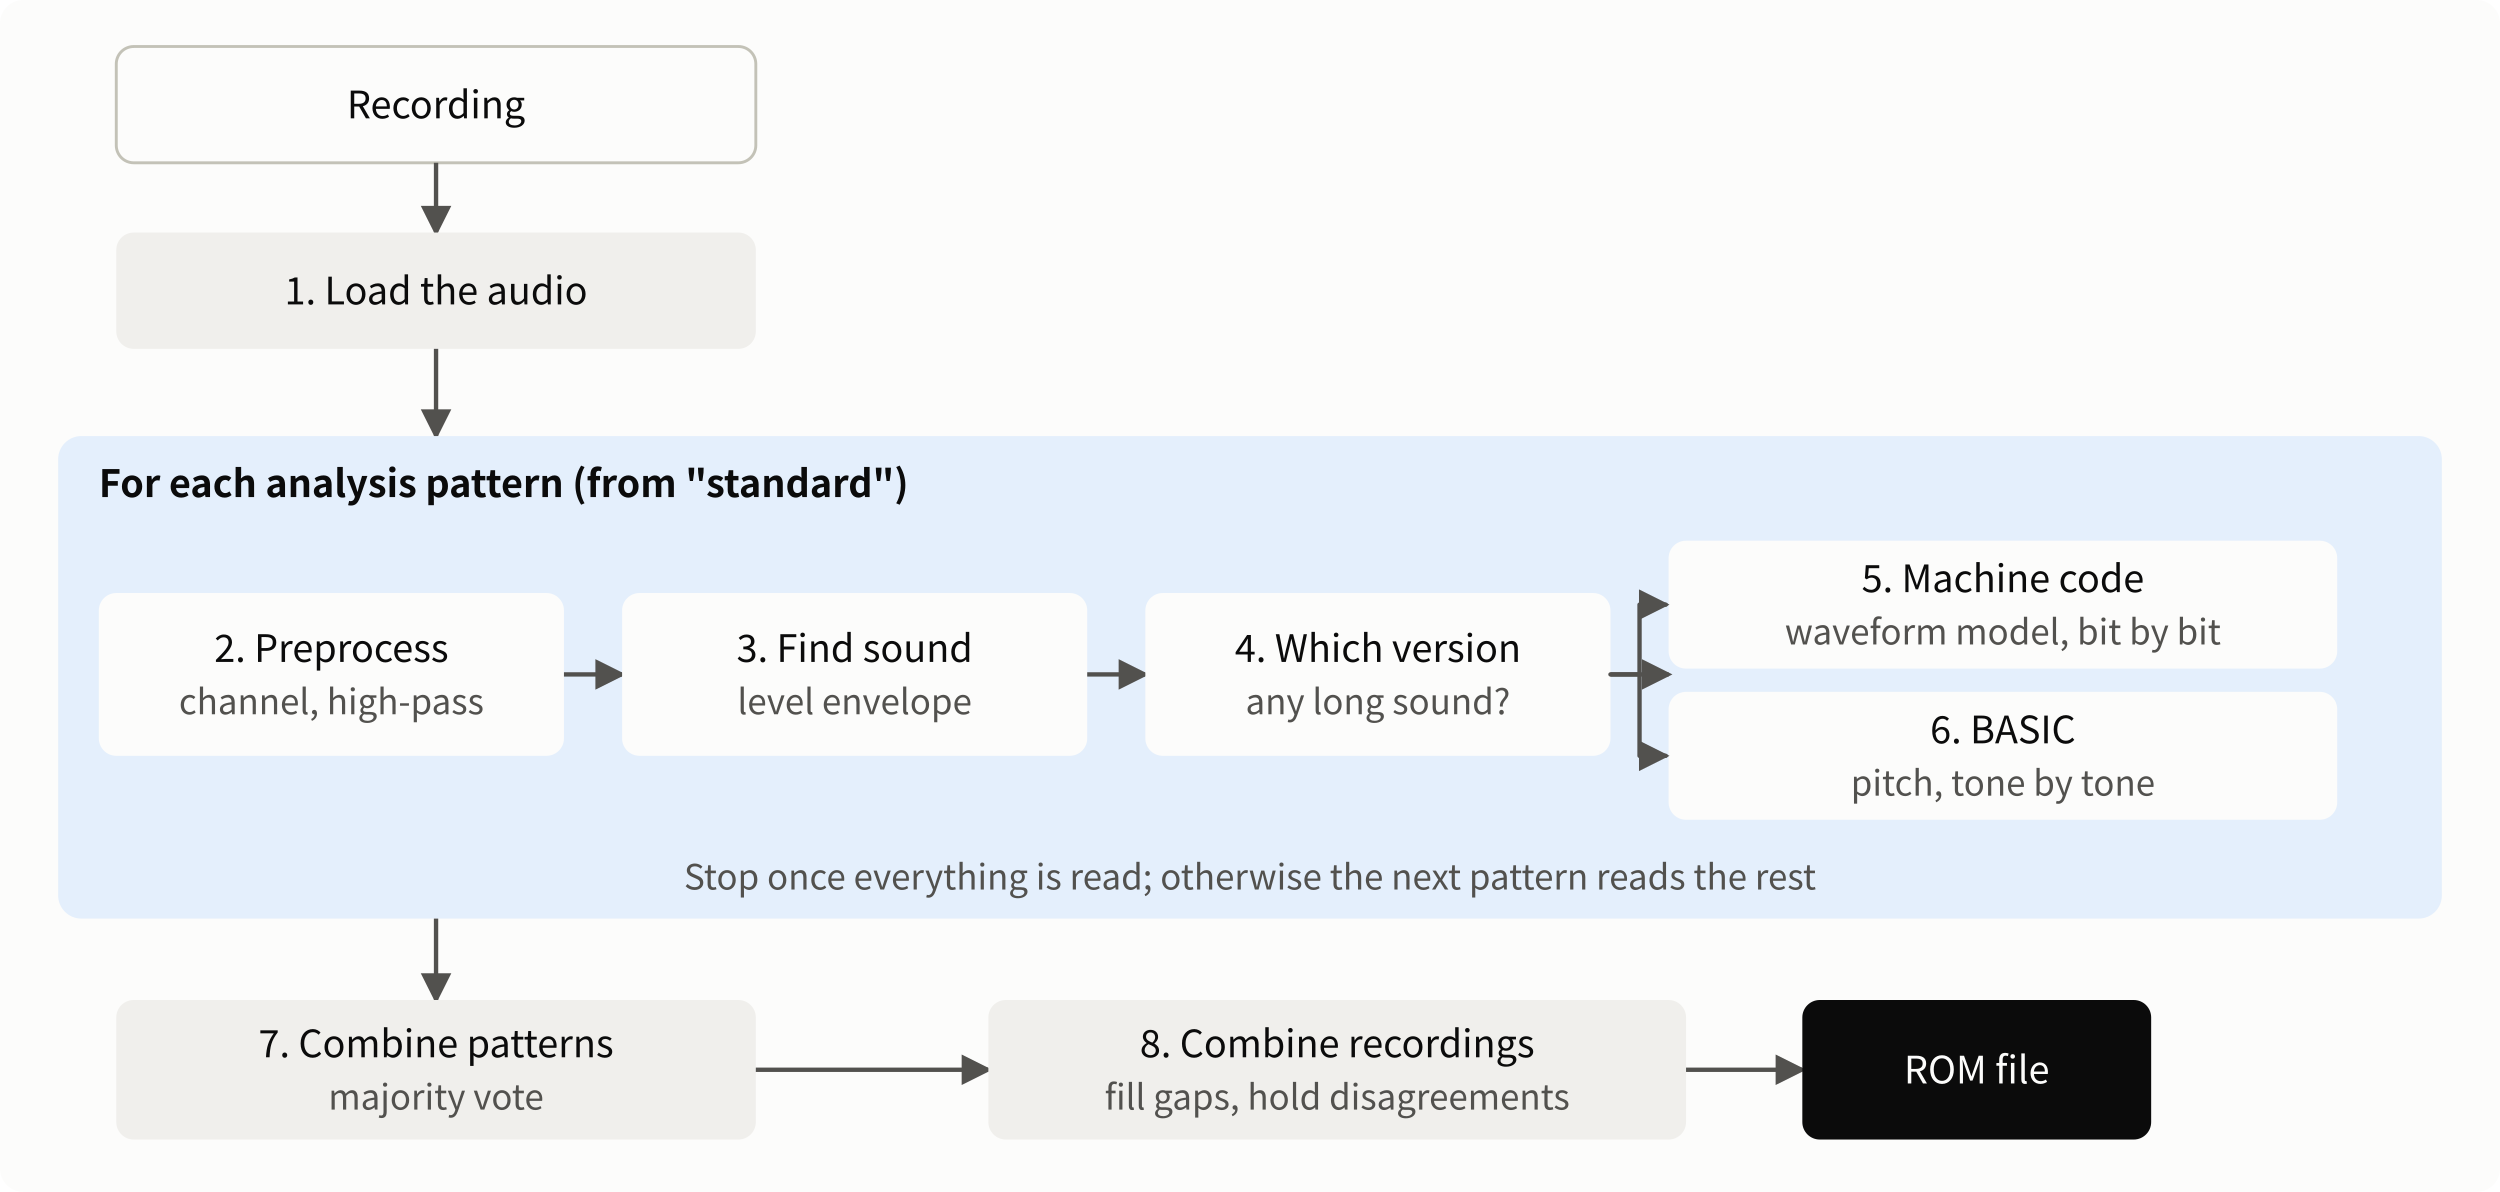
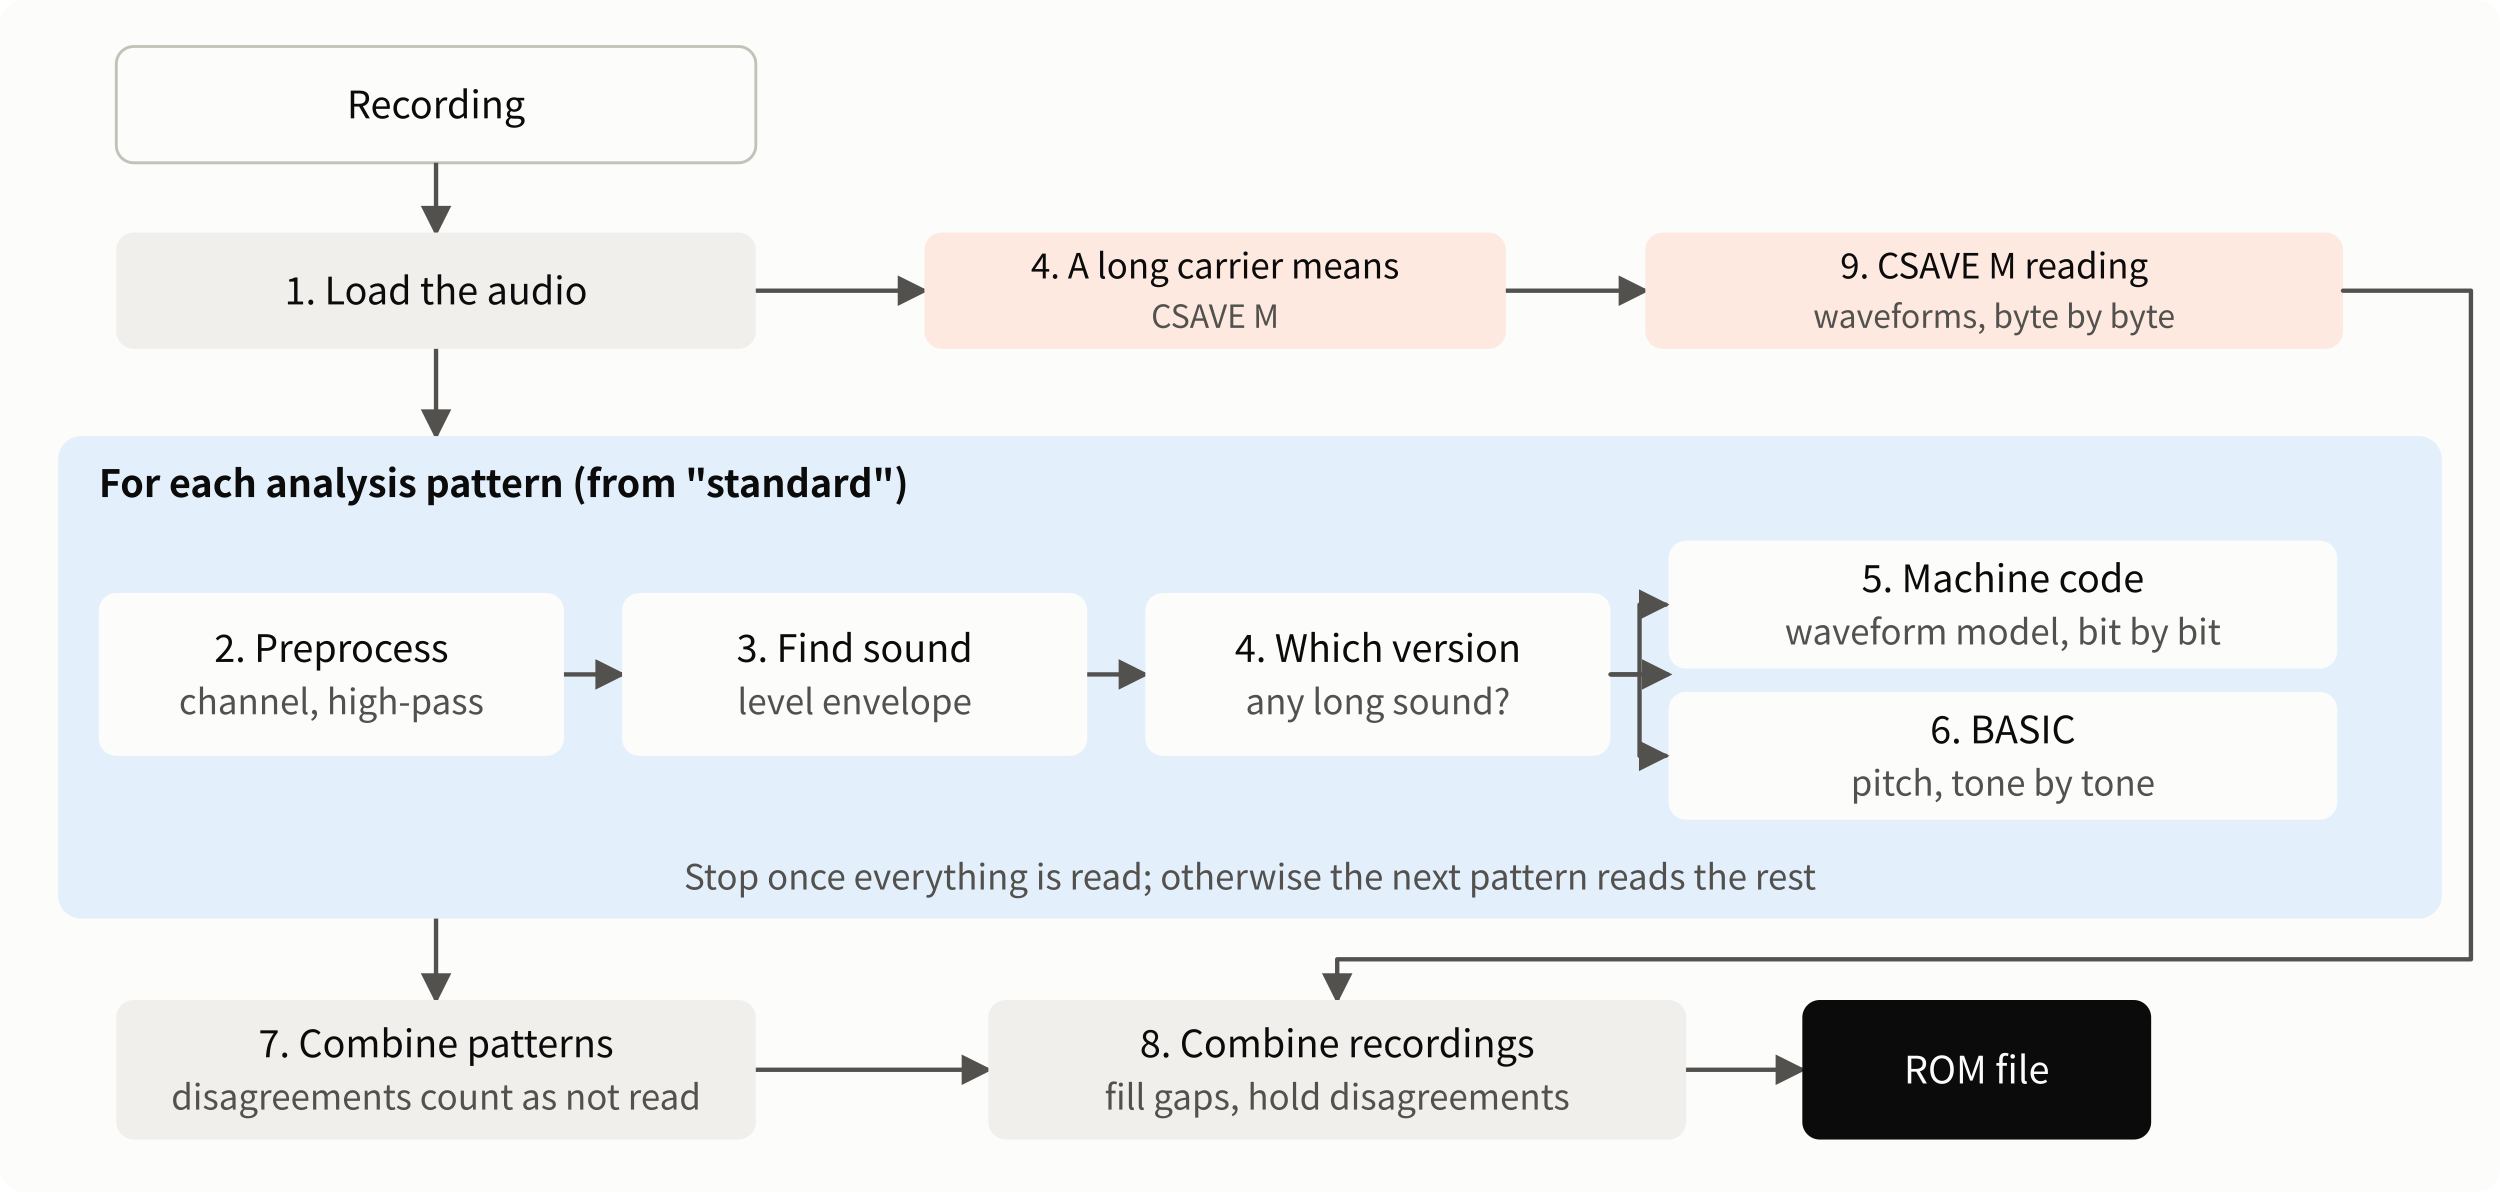
<svg xmlns="http://www.w3.org/2000/svg" viewBox="0 0 860 410" width="860" height="410" font-family="system-ui, -apple-system, &quot;Segoe UI&quot;, &quot;Yu Gothic UI&quot;, &quot;Hiragino Sans&quot;, &quot;Noto Sans CJK JP&quot;, sans-serif" role="img">
  <defs>
    <marker id="arrow" viewBox="0 0 8 8" refX="7" refY="4" markerWidth="7" markerHeight="7" orient="auto-start-reverse">
      <path d="M0 0L8 4L0 8z" fill="#52514e" />
    </marker>
  </defs>
  <rect width="860" height="410" rx="8" fill="#fcfcfb" />
  <rect x="40.0" y="16.0" width="220.0" height="40.0" rx="6" fill="#fcfcfb" stroke="#c3c2b7" />
  <text x="150.0" y="40.7" font-size="13" fill="#0b0b0b" text-anchor="middle">Recording</text>
  <line x1="150.0" y1="56.0" x2="150.0" y2="80.0" stroke="#52514e" stroke-width="1.5" marker-end="url(#arrow)" />
  <rect x="40.0" y="80.0" width="220.0" height="40.0" rx="6" fill="#f0efec" />
  <text x="150.0" y="104.7" font-size="13" fill="#0b0b0b" text-anchor="middle">1. Load the audio</text>
  <line x1="150.0" y1="120.0" x2="150.0" y2="150.0" stroke="#52514e" stroke-width="1.5" marker-end="url(#arrow)" />
+   <line x1="260.0" y1="100.0" x2="318.0" y2="100.0" stroke="#52514e" stroke-width="1.5" marker-end="url(#arrow)" />
+   <rect x="318.0" y="80.0" width="200.0" height="40.0" rx="6" fill="#fde9e0" />
+   <text x="418.0" y="95.8" font-size="12" fill="#0b0b0b" text-anchor="middle">4. A long carrier means</text>
+   <text x="418.0" y="112.8" font-size="11" fill="#52514e" text-anchor="middle">CSAVE M</text>
+   <line x1="518.0" y1="100.0" x2="566.0" y2="100.0" stroke="#52514e" stroke-width="1.5" marker-end="url(#arrow)" />
+   <rect x="566.0" y="80.0" width="240.0" height="40.0" rx="6" fill="#fde9e0" />
+   <text x="686.0" y="95.8" font-size="12" fill="#0b0b0b" text-anchor="middle">9. CSAVE M reading</text>
+   <text x="686.0" y="112.8" font-size="11" fill="#52514e" text-anchor="middle">waveforms, byte by byte</text>
+   <path d="M806 100 L850 100 L850 330 L460 330 L460 344" fill="none" stroke="#52514e" stroke-width="1.5" stroke-linejoin="round" stroke-linecap="round" marker-end="url(#arrow)" />
  <rect x="20.0" y="150.0" width="820.0" height="166.0" rx="8" fill="#e4effc" />
  <text x="34.0" y="171.0" font-size="13" fill="#0b0b0b" text-anchor="start" font-weight="600">For each analysis pattern (from "standard")</text>
  <rect x="34.0" y="204.0" width="160.0" height="56.0" rx="6" fill="#fcfcfb" />
  <text x="114.0" y="227.7" font-size="13" fill="#0b0b0b" text-anchor="middle">2. Preprocess</text>
  <text x="114.0" y="245.7" font-size="12" fill="#52514e" text-anchor="middle">channel, high-pass</text>
  <line x1="194.0" y1="232.0" x2="214.0" y2="232.0" stroke="#52514e" stroke-width="1.5" marker-end="url(#arrow)" />
  <rect x="214.0" y="204.0" width="160.0" height="56.0" rx="6" fill="#fcfcfb" />
  <text x="294.0" y="227.7" font-size="13" fill="#0b0b0b" text-anchor="middle">3. Find sound</text>
  <text x="294.0" y="245.7" font-size="12" fill="#52514e" text-anchor="middle">level envelope</text>
  <line x1="374.0" y1="232.0" x2="394.0" y2="232.0" stroke="#52514e" stroke-width="1.5" marker-end="url(#arrow)" />
  <rect x="394.0" y="204.0" width="160.0" height="56.0" rx="6" fill="#fcfcfb" />
  <text x="474.0" y="227.7" font-size="13" fill="#0b0b0b" text-anchor="middle">4. Which version</text>
  <text x="474.0" y="245.7" font-size="12" fill="#52514e" text-anchor="middle">any long sound?</text>
  <line x1="554.0" y1="232.0" x2="574.0" y2="232.0" stroke="#52514e" stroke-width="1.5" marker-end="url(#arrow)" />
  <rect x="574.0" y="186.0" width="230.0" height="44.0" rx="6" fill="#fcfcfb" />
  <text x="689.0" y="203.7" font-size="13" fill="#0b0b0b" text-anchor="middle">5. Machine code</text>
  <text x="689.0" y="221.7" font-size="12" fill="#52514e" text-anchor="middle">waveform model, bit by bit</text>
  <rect x="574.0" y="238.0" width="230.0" height="44.0" rx="6" fill="#fcfcfb" />
  <text x="689.0" y="255.7" font-size="13" fill="#0b0b0b" text-anchor="middle">6. BASIC</text>
  <text x="689.0" y="273.7" font-size="12" fill="#52514e" text-anchor="middle">pitch, tone by tone</text>
  <path d="M554 232 L564 232 L564 208 L573 208" fill="none" stroke="#52514e" stroke-width="1.5" stroke-linejoin="round" stroke-linecap="round" marker-end="url(#arrow)" />
  <path d="M564 232 L564 260 L573 260" fill="none" stroke="#52514e" stroke-width="1.5" stroke-linejoin="round" stroke-linecap="round" marker-end="url(#arrow)" />
  <text x="430.0" y="306.0" font-size="12" fill="#52514e" text-anchor="middle">Stop once everything is read; otherwise the next pattern reads the rest</text>
  <line x1="150.0" y1="316.0" x2="150.0" y2="344.0" stroke="#52514e" stroke-width="1.5" marker-end="url(#arrow)" />
  <rect x="40.0" y="344.0" width="220.0" height="48.0" rx="6" fill="#f0efec" />
  <text x="150.0" y="363.7" font-size="13" fill="#0b0b0b" text-anchor="middle">7. Combine patterns</text>
-   <text x="150.0" y="381.7" font-size="12" fill="#52514e" text-anchor="middle">majority vote</text>
+   <text x="150.0" y="381.7" font-size="12" fill="#52514e" text-anchor="middle">disagreements count as not read</text>
  <line x1="260.0" y1="368.0" x2="340.0" y2="368.0" stroke="#52514e" stroke-width="1.5" marker-end="url(#arrow)" />
  <rect x="340.0" y="344.0" width="240.0" height="48.0" rx="6" fill="#f0efec" />
  <text x="460.0" y="363.7" font-size="13" fill="#0b0b0b" text-anchor="middle">8. Combine recordings</text>
  <text x="460.0" y="381.7" font-size="12" fill="#52514e" text-anchor="middle">fill gaps, hold disagreements</text>
  <line x1="580.0" y1="368.0" x2="620.0" y2="368.0" stroke="#52514e" stroke-width="1.5" marker-end="url(#arrow)" />
  <rect x="620.0" y="344.0" width="120.0" height="48.0" rx="6" fill="#0b0b0b" />
  <text x="680.0" y="372.7" font-size="13" fill="#fcfcfb" text-anchor="middle">ROM file</text>
</svg>
